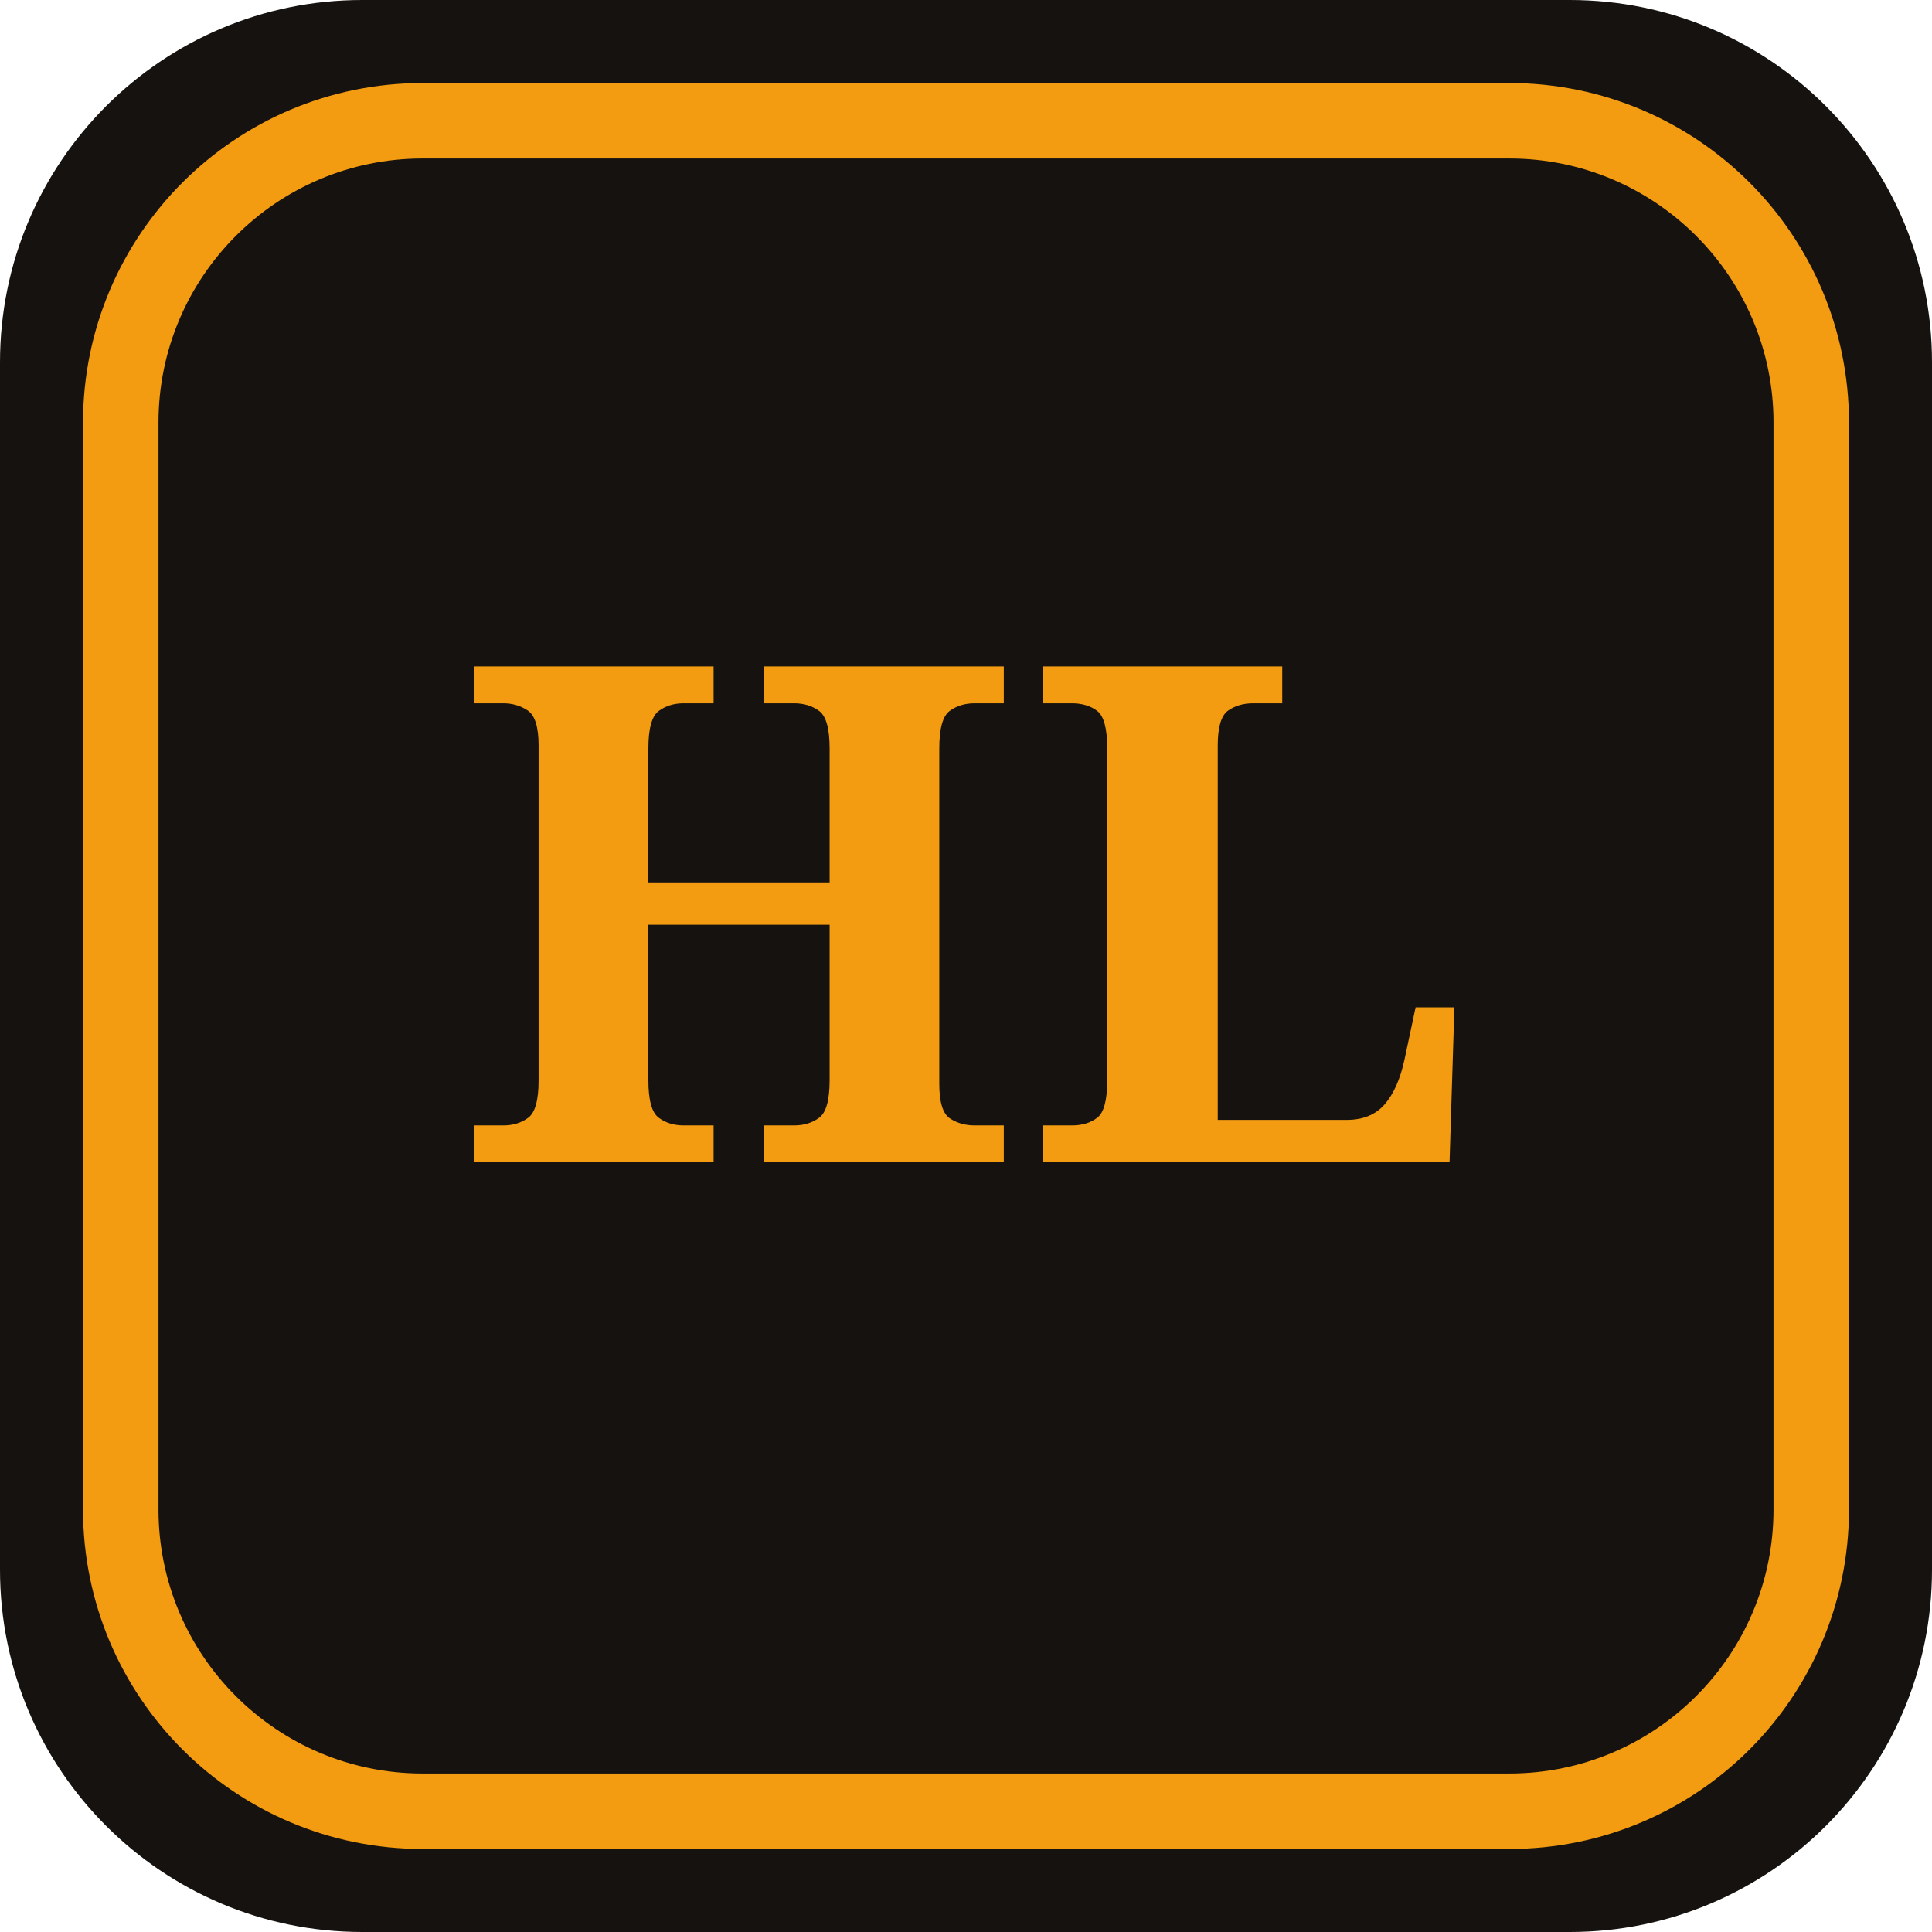
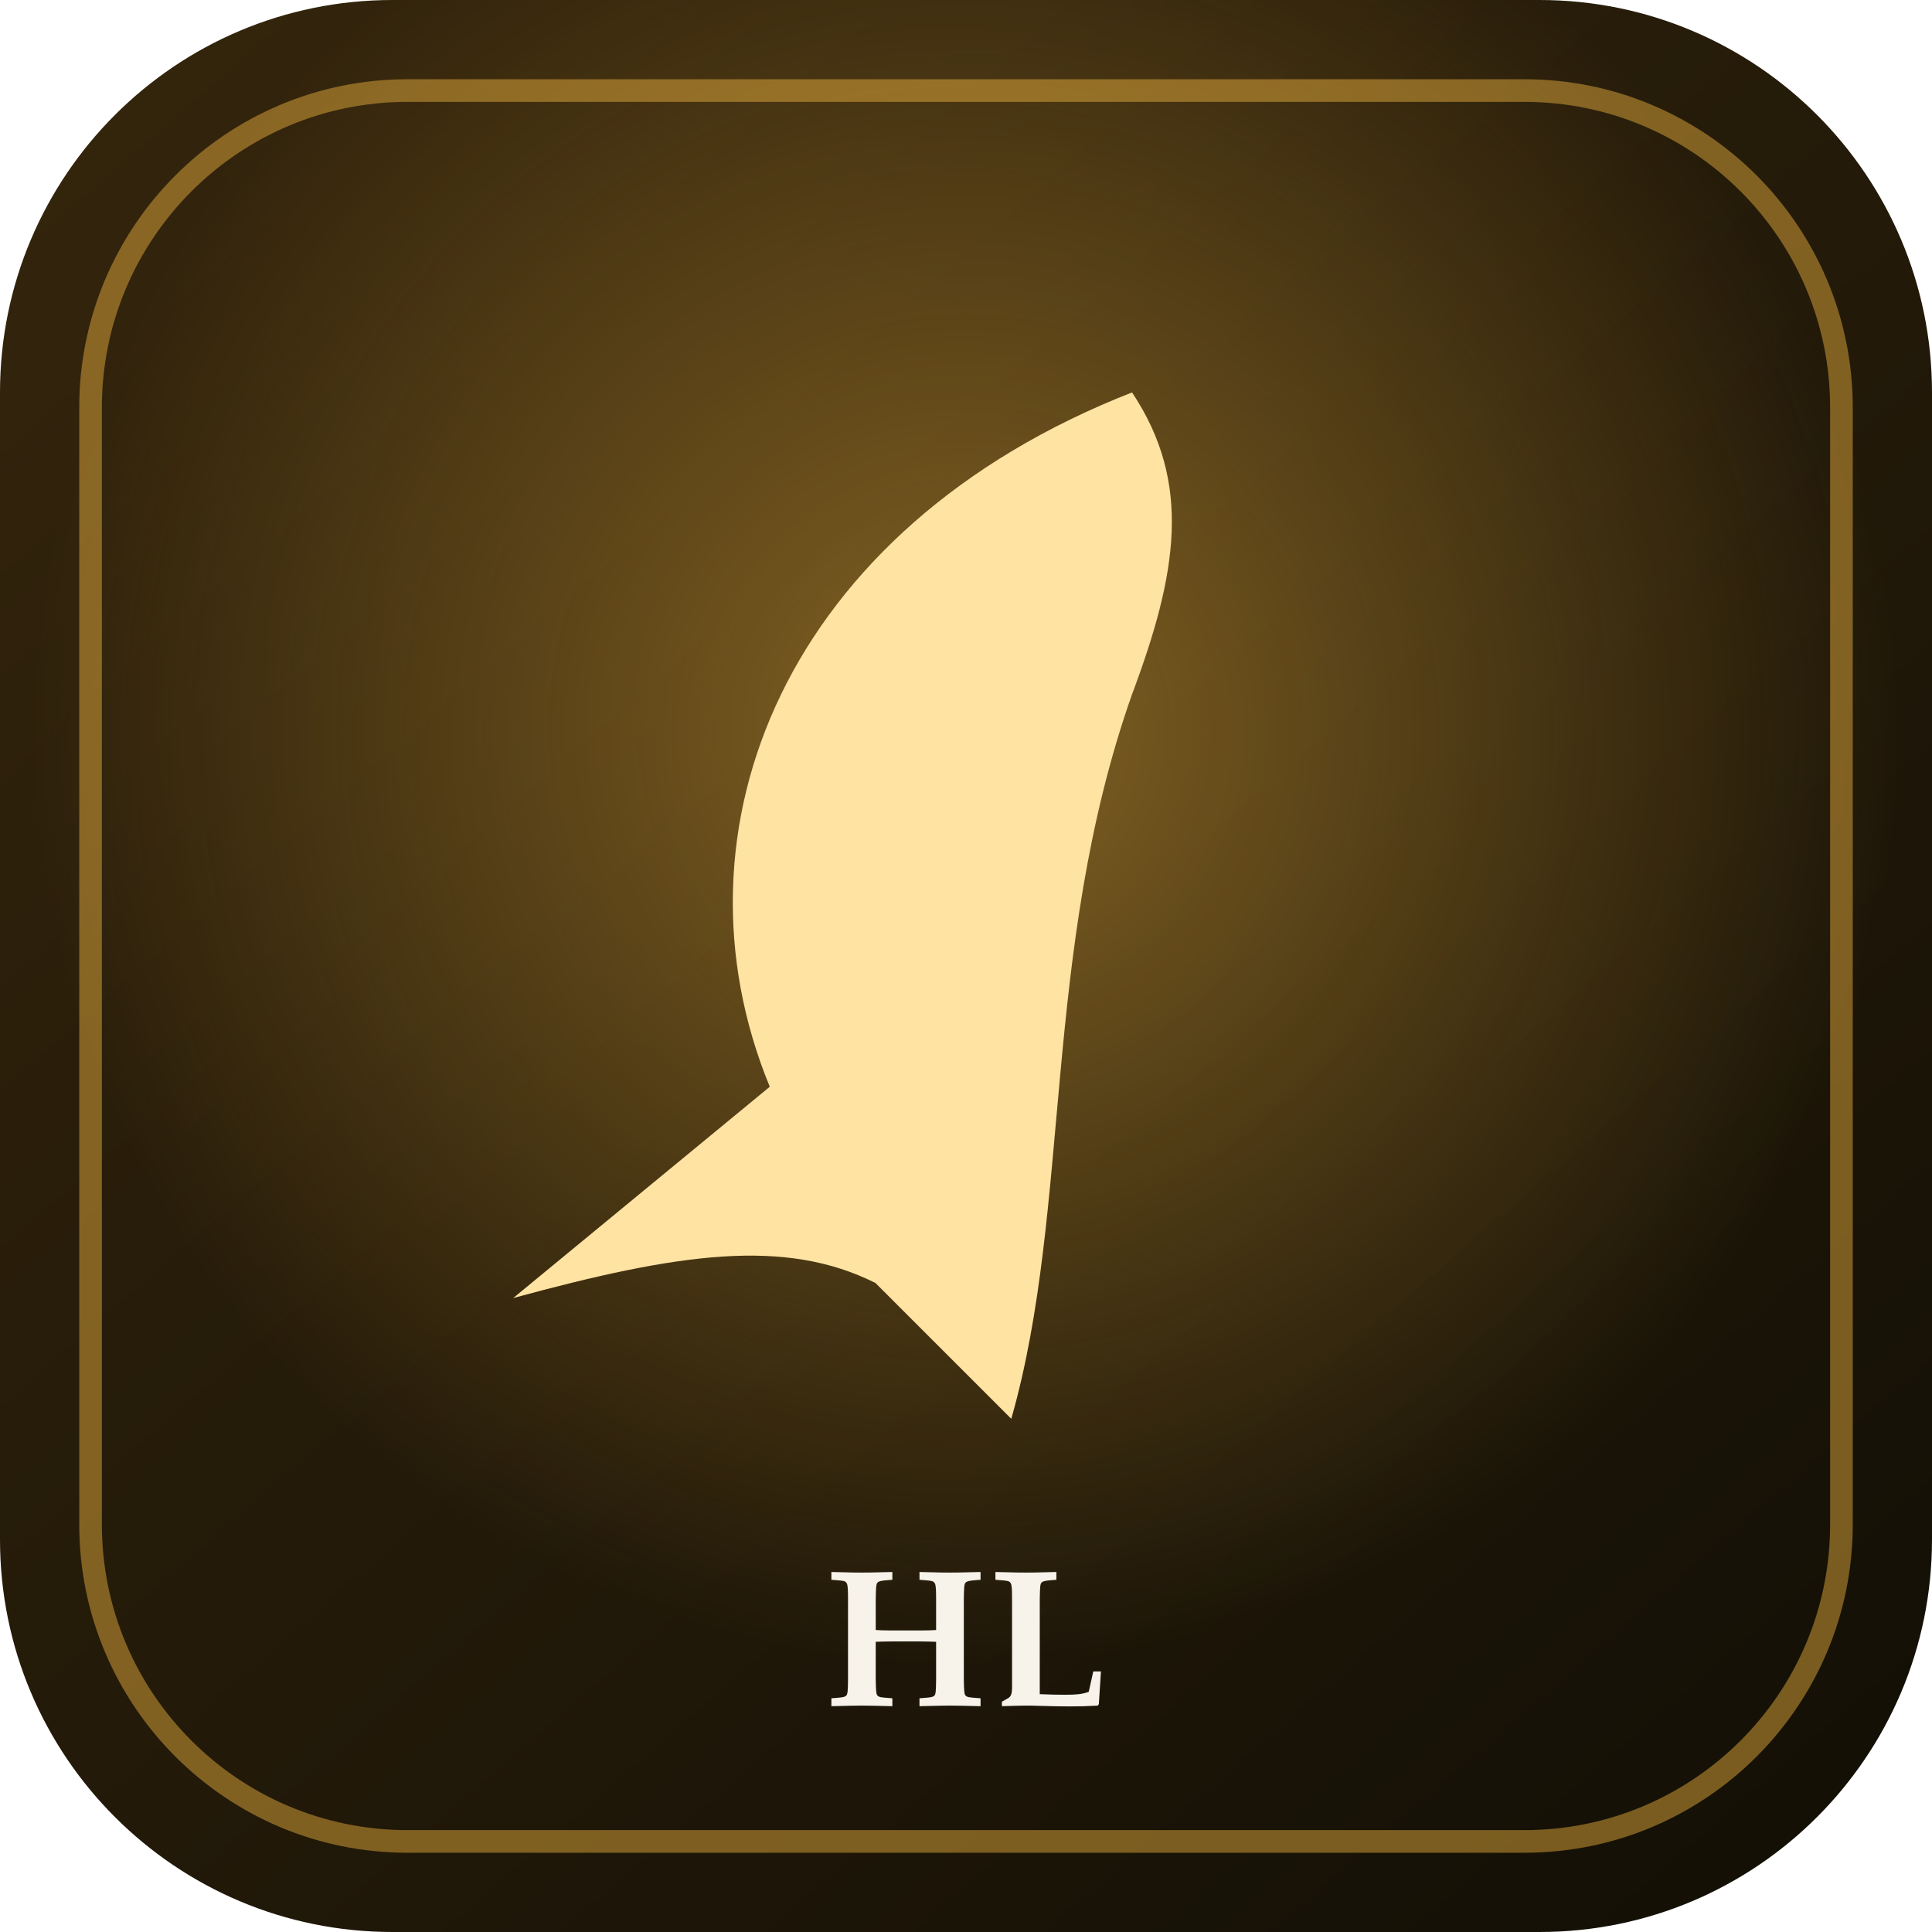
<svg xmlns="http://www.w3.org/2000/svg" viewBox="0 0 256 256">
-   <rect width="256" height="256" rx="48" fill="#16120f" />
-   <rect x="16" y="16" width="224" height="224" rx="40" fill="none" stroke="#f39c12" stroke-width="10" />
-   <text x="128" y="154" text-anchor="middle" font-family="Georgia, serif" font-size="92" font-weight="700" fill="#f39c12">HL</text>
+   <defs>
+     <linearGradient id="bg" x1="24" y1="8" x2="232" y2="248" gradientUnits="userSpaceOnUse">
+       <stop stop-color="#33240c" />
+       <stop offset="1" stop-color="#141006" />
+     </linearGradient>
+     <radialGradient id="glow" cx="50%" cy="38%" r="48%">
+       <stop stop-color="#f5b942" stop-opacity="0.45" />
+       <stop offset="1" stop-color="#f5b942" stop-opacity="0" />
+     </radialGradient>
+   </defs>
+   <rect width="256" height="256" rx="52" fill="url(#bg)" />
+   <rect width="256" height="256" rx="52" fill="url(#glow)" />
+   <rect x="12" y="12" width="232" height="232" rx="42" fill="none" stroke="#f5b942" stroke-opacity="0.45" stroke-width="3" />
+   <path d="M150 52c-46 18-62 58-48 92l-34 28c22-6 36-8 48-2l18 18c8-28 4-62 16-96 6-16 8-28 0-40z" fill="#ffe3a3" />
+   <text x="128" y="226" text-anchor="middle" font-family="Georgia, Palatino, serif" font-size="26" font-weight="700" fill="#f7f2ea">HL</text>
</svg>
